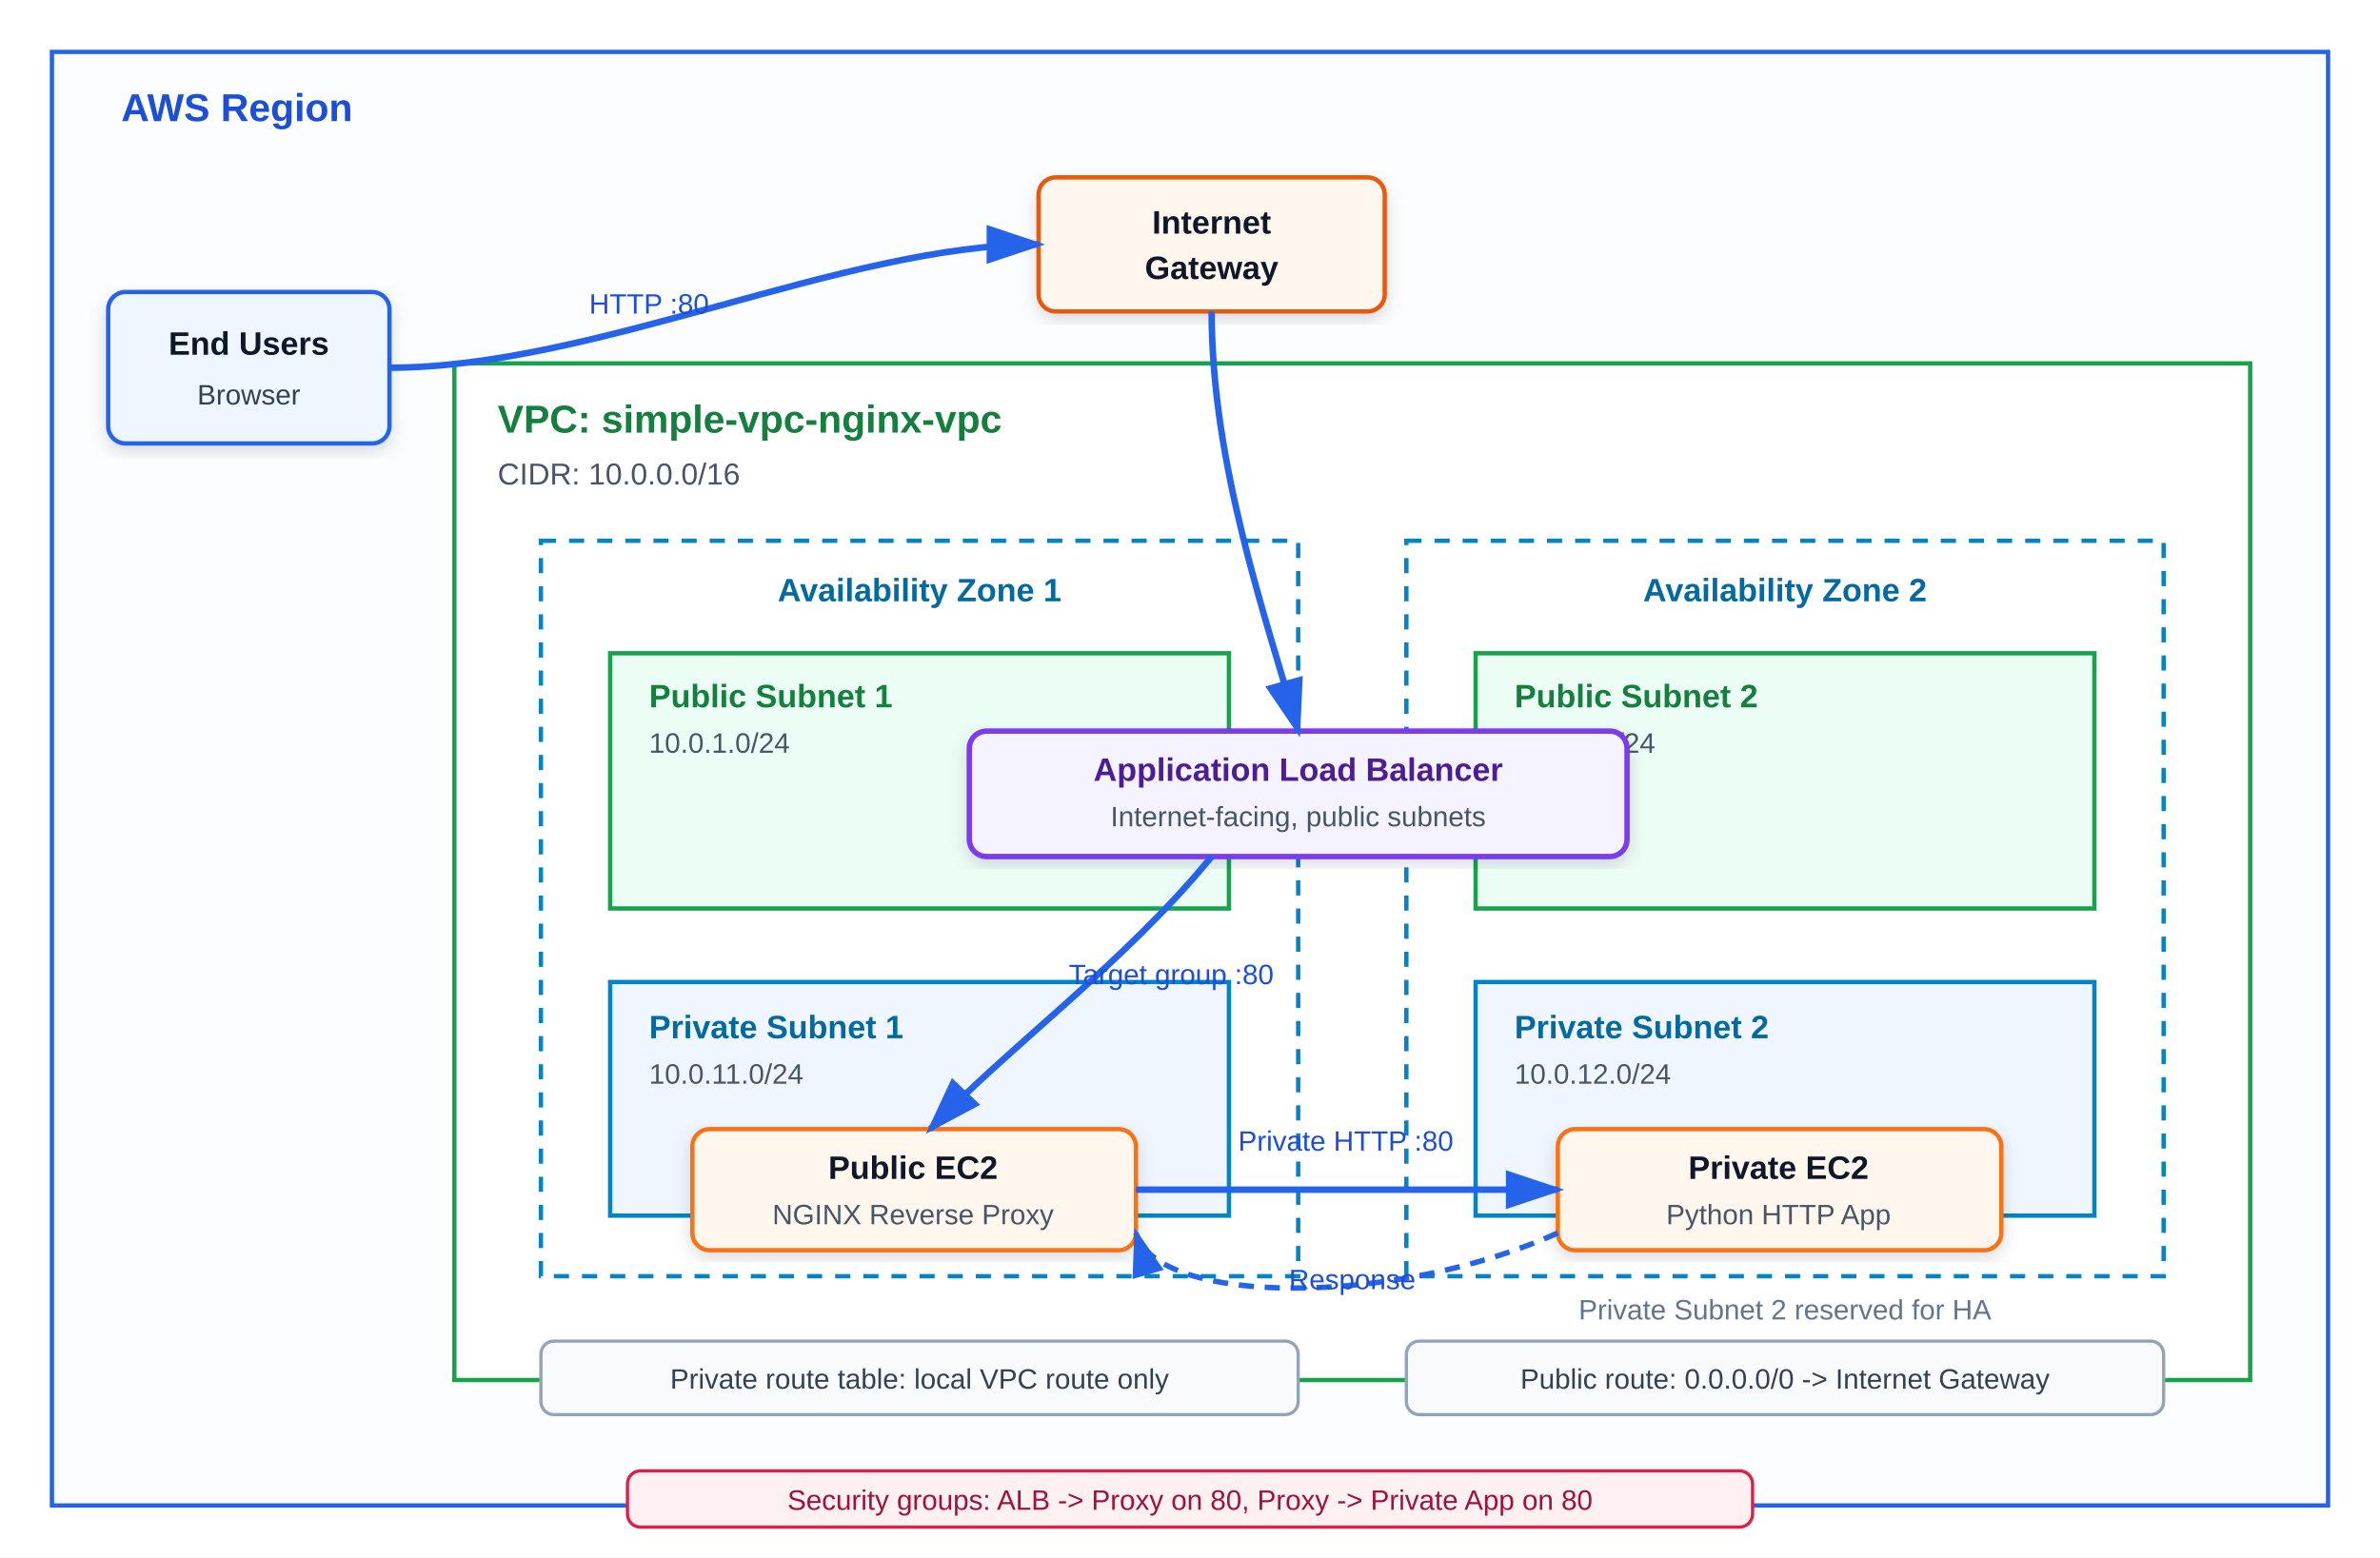
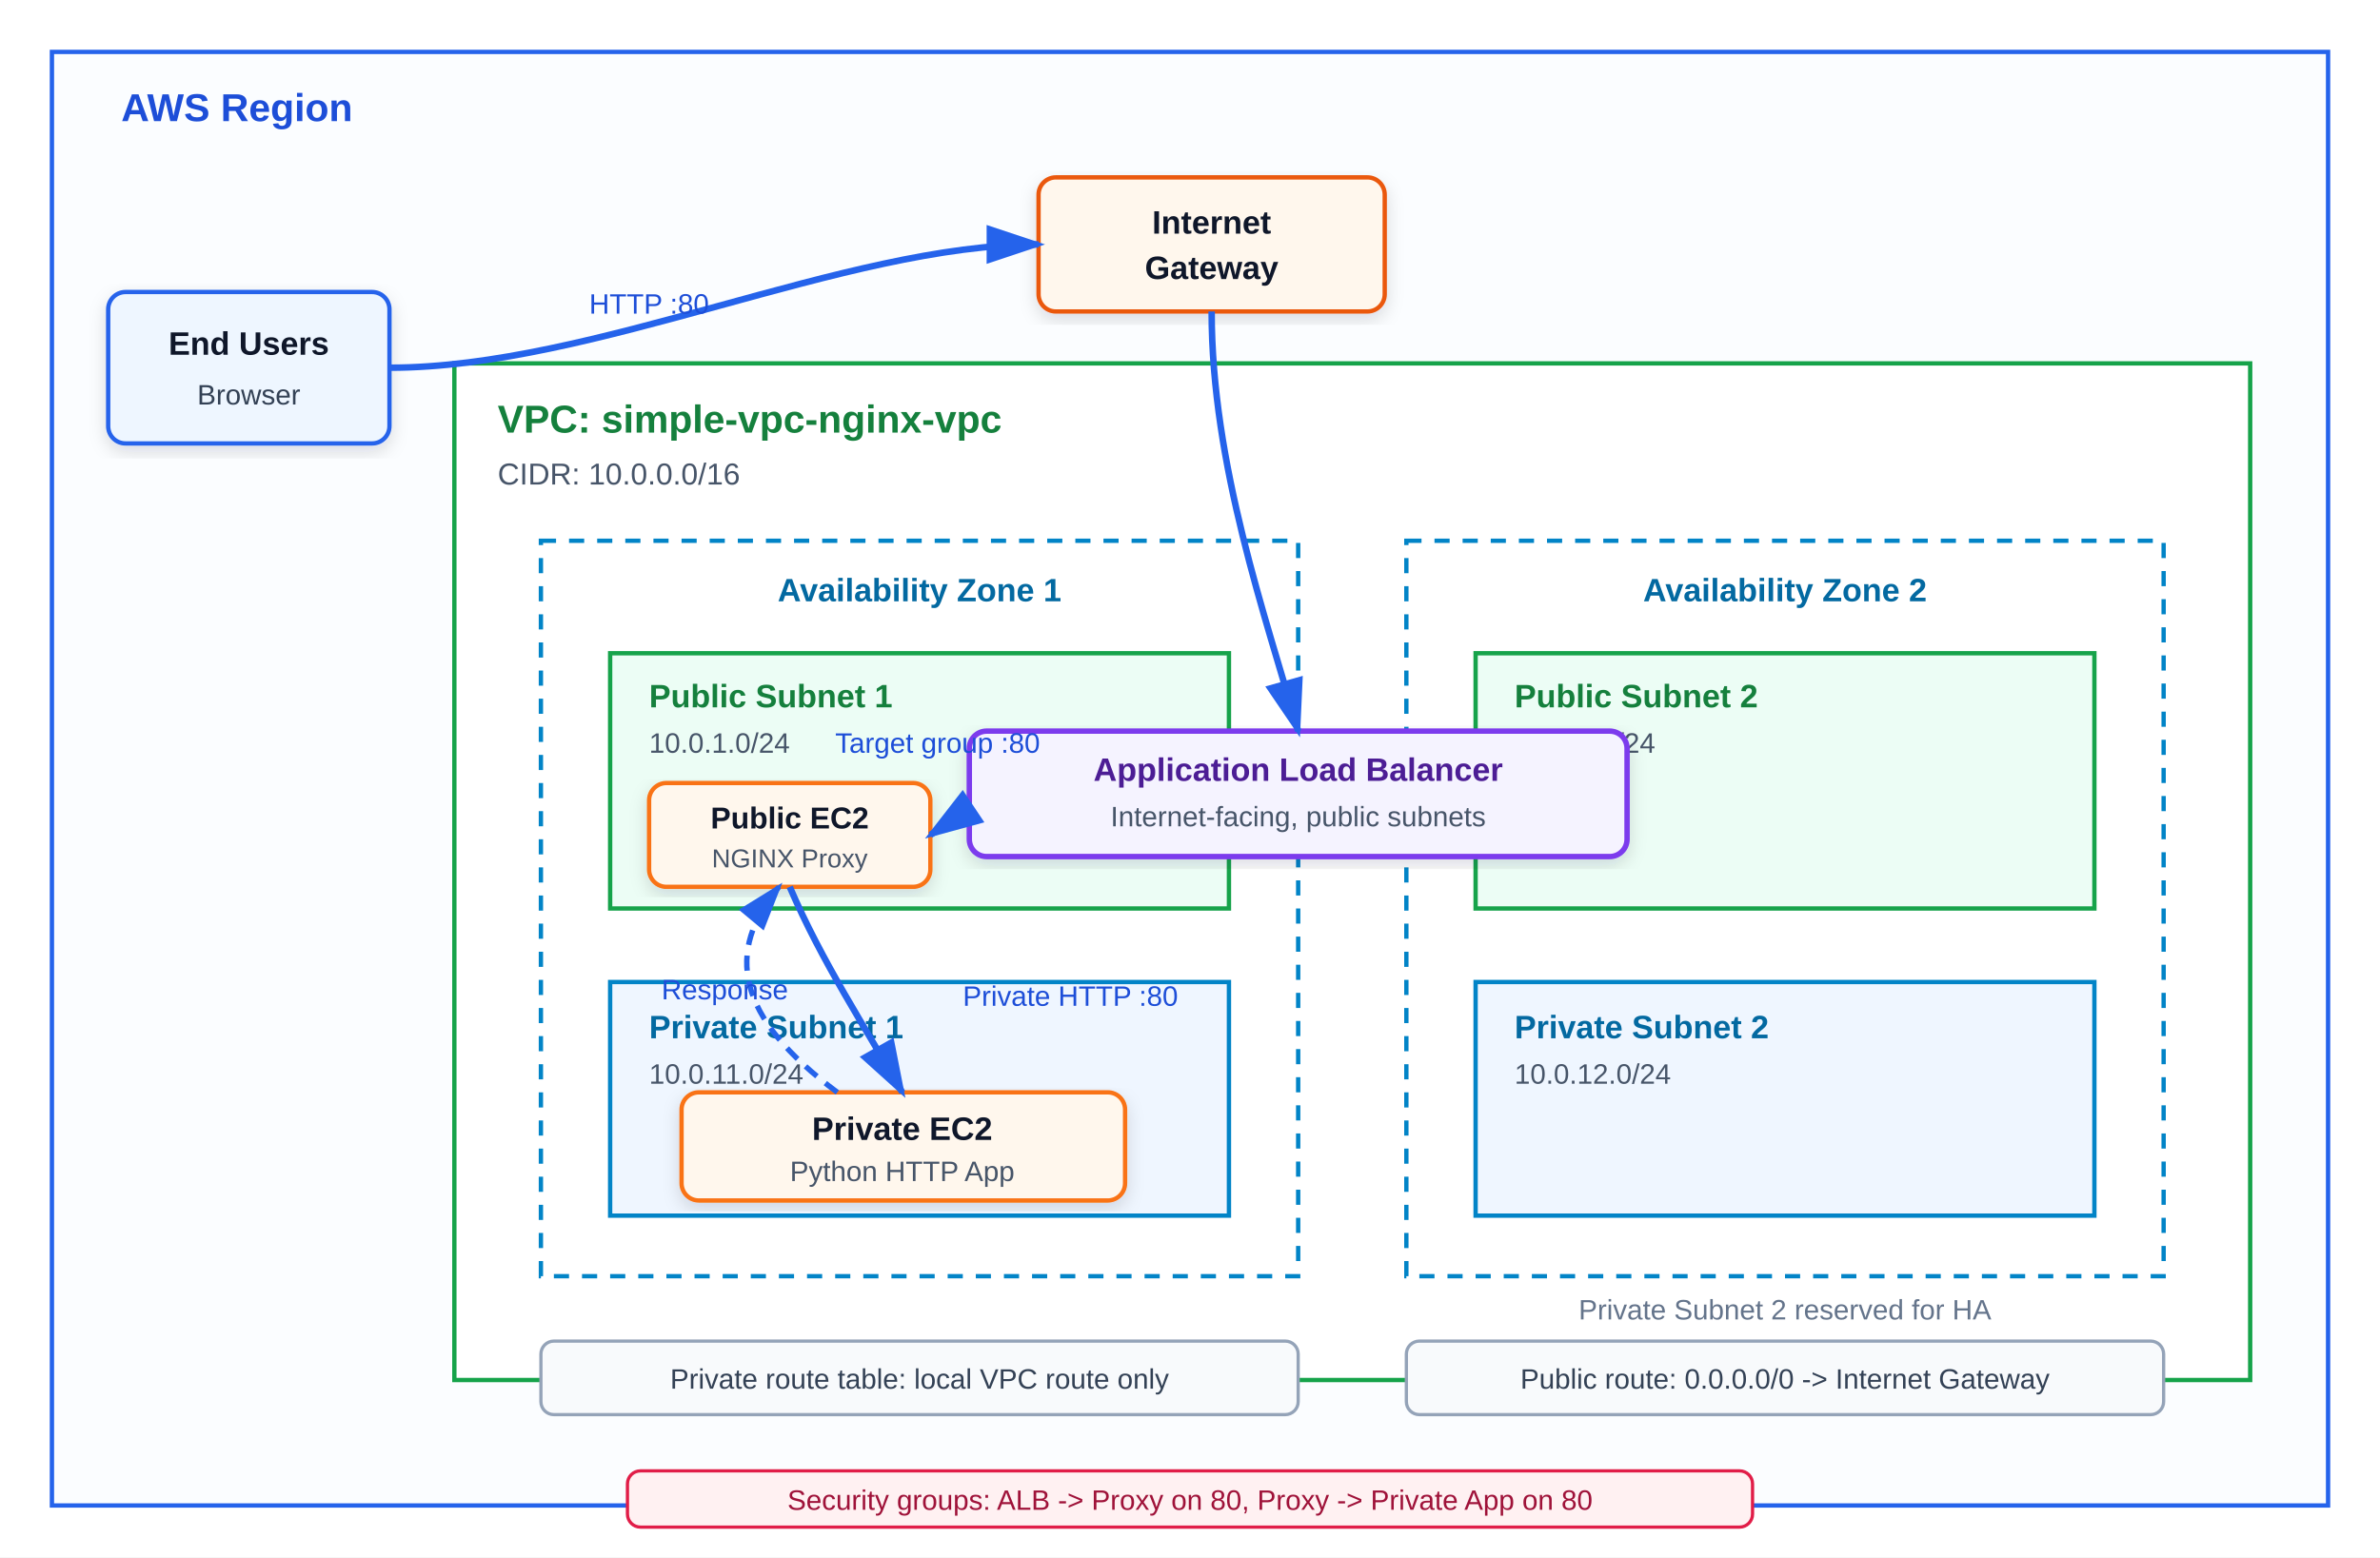
<svg xmlns="http://www.w3.org/2000/svg" width="1100" height="720" viewBox="0 0 1100 720" role="img" aria-labelledby="title desc">
  <defs>
    <marker id="arrow-blue" markerWidth="10" markerHeight="10" refX="8" refY="3" orient="auto" markerUnits="strokeWidth">
      <path d="M0,0 L0,6 L9,3 z" fill="#2563eb" />
    </marker>
    <filter id="shadow" x="-10%" y="-10%" width="120%" height="120%">
      <feDropShadow dx="0" dy="3" stdDeviation="4" flood-color="#0f172a" flood-opacity="0.14" />
    </filter>
  </defs>
  <rect width="1100" height="720" fill="#ffffff" />
  <rect x="24" y="24" width="1052" height="672" fill="#fbfdff" stroke="#2563eb" stroke-width="2" />
  <text x="56" y="56" font-family="Arial, sans-serif" font-size="18" font-weight="700" fill="#1d4ed8">AWS Region</text>
  <rect x="50" y="135" width="130" height="70" rx="8" fill="#eef6ff" stroke="#2563eb" stroke-width="2" filter="url(#shadow)" />
  <text x="115" y="164" text-anchor="middle" font-family="Arial, sans-serif" font-size="15" font-weight="700" fill="#0f172a">End Users</text>
  <text x="115" y="187" text-anchor="middle" font-family="Arial, sans-serif" font-size="13" fill="#334155">Browser</text>
  <rect x="480" y="82" width="160" height="62" rx="8" fill="#fff7ed" stroke="#ea580c" stroke-width="2" filter="url(#shadow)" />
  <text x="560" y="108" text-anchor="middle" font-family="Arial, sans-serif" font-size="15" font-weight="700" fill="#0f172a">Internet</text>
  <text x="560" y="129" text-anchor="middle" font-family="Arial, sans-serif" font-size="15" font-weight="700" fill="#0f172a">Gateway</text>
  <rect x="210" y="168" width="830" height="470" fill="#ffffff" stroke="#16a34a" stroke-width="2" />
  <text x="230" y="200" font-family="Arial, sans-serif" font-size="18" font-weight="700" fill="#15803d">VPC: simple-vpc-nginx-vpc</text>
  <text x="230" y="224" font-family="Arial, sans-serif" font-size="14" fill="#475569">CIDR: 10.0.0.0/16</text>
  <rect x="250" y="250" width="350" height="340" fill="none" stroke="#0284c7" stroke-width="2" stroke-dasharray="7 6" />
  <rect x="650" y="250" width="350" height="340" fill="none" stroke="#0284c7" stroke-width="2" stroke-dasharray="7 6" />
  <text x="425" y="278" text-anchor="middle" font-family="Arial, sans-serif" font-size="15" font-weight="700" fill="#0369a1">Availability Zone 1</text>
  <text x="825" y="278" text-anchor="middle" font-family="Arial, sans-serif" font-size="15" font-weight="700" fill="#0369a1">Availability Zone 2</text>
  <rect x="282" y="302" width="286" height="118" fill="#ecfdf5" stroke="#16a34a" stroke-width="2" />
  <rect x="682" y="302" width="286" height="118" fill="#ecfdf5" stroke="#16a34a" stroke-width="2" />
  <text x="300" y="327" font-family="Arial, sans-serif" font-size="15" font-weight="700" fill="#15803d">Public Subnet 1</text>
  <text x="300" y="348" font-family="Arial, sans-serif" font-size="13" fill="#475569">10.0.1.0/24</text>
  <text x="700" y="327" font-family="Arial, sans-serif" font-size="15" font-weight="700" fill="#15803d">Public Subnet 2</text>
  <text x="700" y="348" font-family="Arial, sans-serif" font-size="13" fill="#475569">10.0.2.0/24</text>
  <rect x="282" y="454" width="286" height="108" fill="#eff6ff" stroke="#0284c7" stroke-width="2" />
  <rect x="682" y="454" width="286" height="108" fill="#eff6ff" stroke="#0284c7" stroke-width="2" />
  <text x="300" y="480" font-family="Arial, sans-serif" font-size="15" font-weight="700" fill="#0369a1">Private Subnet 1</text>
  <text x="300" y="501" font-family="Arial, sans-serif" font-size="13" fill="#475569">10.0.11.0/24</text>
  <text x="700" y="480" font-family="Arial, sans-serif" font-size="15" font-weight="700" fill="#0369a1">Private Subnet 2</text>
  <text x="700" y="501" font-family="Arial, sans-serif" font-size="13" fill="#475569">10.0.12.0/24</text>
  <rect x="448" y="338" width="304" height="58" rx="8" fill="#f5f3ff" stroke="#7c3aed" stroke-width="2.5" filter="url(#shadow)" />
  <text x="600" y="361" text-anchor="middle" font-family="Arial, sans-serif" font-size="15" font-weight="700" fill="#4c1d95">Application Load Balancer</text>
  <text x="600" y="382" text-anchor="middle" font-family="Arial, sans-serif" font-size="13" fill="#475569">Internet-facing, public subnets</text>
-   <rect x="320" y="522" width="205" height="56" rx="8" fill="#fff7ed" stroke="#f97316" stroke-width="2" filter="url(#shadow)" />
-   <text x="422" y="545" text-anchor="middle" font-family="Arial, sans-serif" font-size="15" font-weight="700" fill="#0f172a">Public EC2</text>
-   <text x="422" y="566" text-anchor="middle" font-family="Arial, sans-serif" font-size="13" fill="#475569">NGINX Reverse Proxy</text>
-   <rect x="720" y="522" width="205" height="56" rx="8" fill="#fff7ed" stroke="#f97316" stroke-width="2" filter="url(#shadow)" />
-   <text x="822" y="545" text-anchor="middle" font-family="Arial, sans-serif" font-size="15" font-weight="700" fill="#0f172a">Private EC2</text>
-   <text x="822" y="566" text-anchor="middle" font-family="Arial, sans-serif" font-size="13" fill="#475569">Python HTTP App</text>
+   <rect x="300" y="362" width="130" height="48" rx="8" fill="#fff7ed" stroke="#f97316" stroke-width="2" filter="url(#shadow)" />
+   <text x="365" y="383" text-anchor="middle" font-family="Arial, sans-serif" font-size="14" font-weight="700" fill="#0f172a">Public EC2</text>
+   <text x="365" y="401" text-anchor="middle" font-family="Arial, sans-serif" font-size="12" fill="#475569">NGINX Proxy</text>
+   <rect x="315" y="505" width="205" height="50" rx="8" fill="#fff7ed" stroke="#f97316" stroke-width="2" filter="url(#shadow)" />
+   <text x="417" y="527" text-anchor="middle" font-family="Arial, sans-serif" font-size="15" font-weight="700" fill="#0f172a">Private EC2</text>
+   <text x="417" y="546" text-anchor="middle" font-family="Arial, sans-serif" font-size="13" fill="#475569">Python HTTP App</text>
  <text x="825" y="610" text-anchor="middle" font-family="Arial, sans-serif" font-size="13" fill="#64748b">Private Subnet 2 reserved for HA</text>
  <rect x="250" y="620" width="350" height="34" rx="6" fill="#f8fafc" stroke="#94a3b8" stroke-width="1.5" />
  <text x="425" y="642" text-anchor="middle" font-family="Arial, sans-serif" font-size="13" fill="#334155">Private route table: local VPC route only</text>
  <rect x="650" y="620" width="350" height="34" rx="6" fill="#f8fafc" stroke="#94a3b8" stroke-width="1.5" />
  <text x="825" y="642" text-anchor="middle" font-family="Arial, sans-serif" font-size="13" fill="#334155">Public route: 0.0.0.0/0 -&gt; Internet Gateway</text>
  <path d="M180 170 C275 170, 390 113, 480 113" fill="none" stroke="#2563eb" stroke-width="3" marker-end="url(#arrow-blue)" />
  <text x="300" y="145" text-anchor="middle" font-family="Arial, sans-serif" font-size="13" fill="#1d4ed8">HTTP :80</text>
  <path d="M560 144 C560 215, 585 285, 600 338" fill="none" stroke="#2563eb" stroke-width="3" marker-end="url(#arrow-blue)" />
-   <path d="M560 396 C520 445, 465 485, 430 522" fill="none" stroke="#2563eb" stroke-width="3" marker-end="url(#arrow-blue)" />
-   <text x="494" y="455" font-family="Arial, sans-serif" font-size="13" fill="#1d4ed8">Target group :80</text>
-   <path d="M525 550 C600 550, 645 550, 720 550" fill="none" stroke="#2563eb" stroke-width="3" marker-end="url(#arrow-blue)" />
-   <text x="622" y="532" text-anchor="middle" font-family="Arial, sans-serif" font-size="13" fill="#1d4ed8">Private HTTP :80</text>
-   <path d="M720 570 C645 604, 535 604, 525 570" fill="none" stroke="#2563eb" stroke-width="2.5" stroke-dasharray="7 5" marker-end="url(#arrow-blue)" />
-   <text x="625" y="596" text-anchor="middle" font-family="Arial, sans-serif" font-size="13" fill="#1d4ed8">Response</text>
+   <path d="M448 378 C440 380, 436 382, 430 386" fill="none" stroke="#2563eb" stroke-width="3" marker-end="url(#arrow-blue)" />
+   <text x="386" y="348" font-family="Arial, sans-serif" font-size="13" fill="#1d4ed8">Target group :80</text>
+   <path d="M365 410 C380 445, 400 475, 417 505" fill="none" stroke="#2563eb" stroke-width="3" marker-end="url(#arrow-blue)" />
+   <text x="445" y="465" font-family="Arial, sans-serif" font-size="13" fill="#1d4ed8">Private HTTP :80</text>
+   <path d="M387 505 C340 470, 335 440, 360 410" fill="none" stroke="#2563eb" stroke-width="2.5" stroke-dasharray="7 5" marker-end="url(#arrow-blue)" />
+   <text x="335" y="462" text-anchor="middle" font-family="Arial, sans-serif" font-size="13" fill="#1d4ed8">Response</text>
  <rect x="290" y="680" width="520" height="26" rx="6" fill="#fff1f2" stroke="#e11d48" stroke-width="1.5" />
  <text x="550" y="698" text-anchor="middle" font-family="Arial, sans-serif" font-size="13" fill="#9f1239">Security groups: ALB -&gt; Proxy on 80, Proxy -&gt; Private App on 80</text>
</svg>
